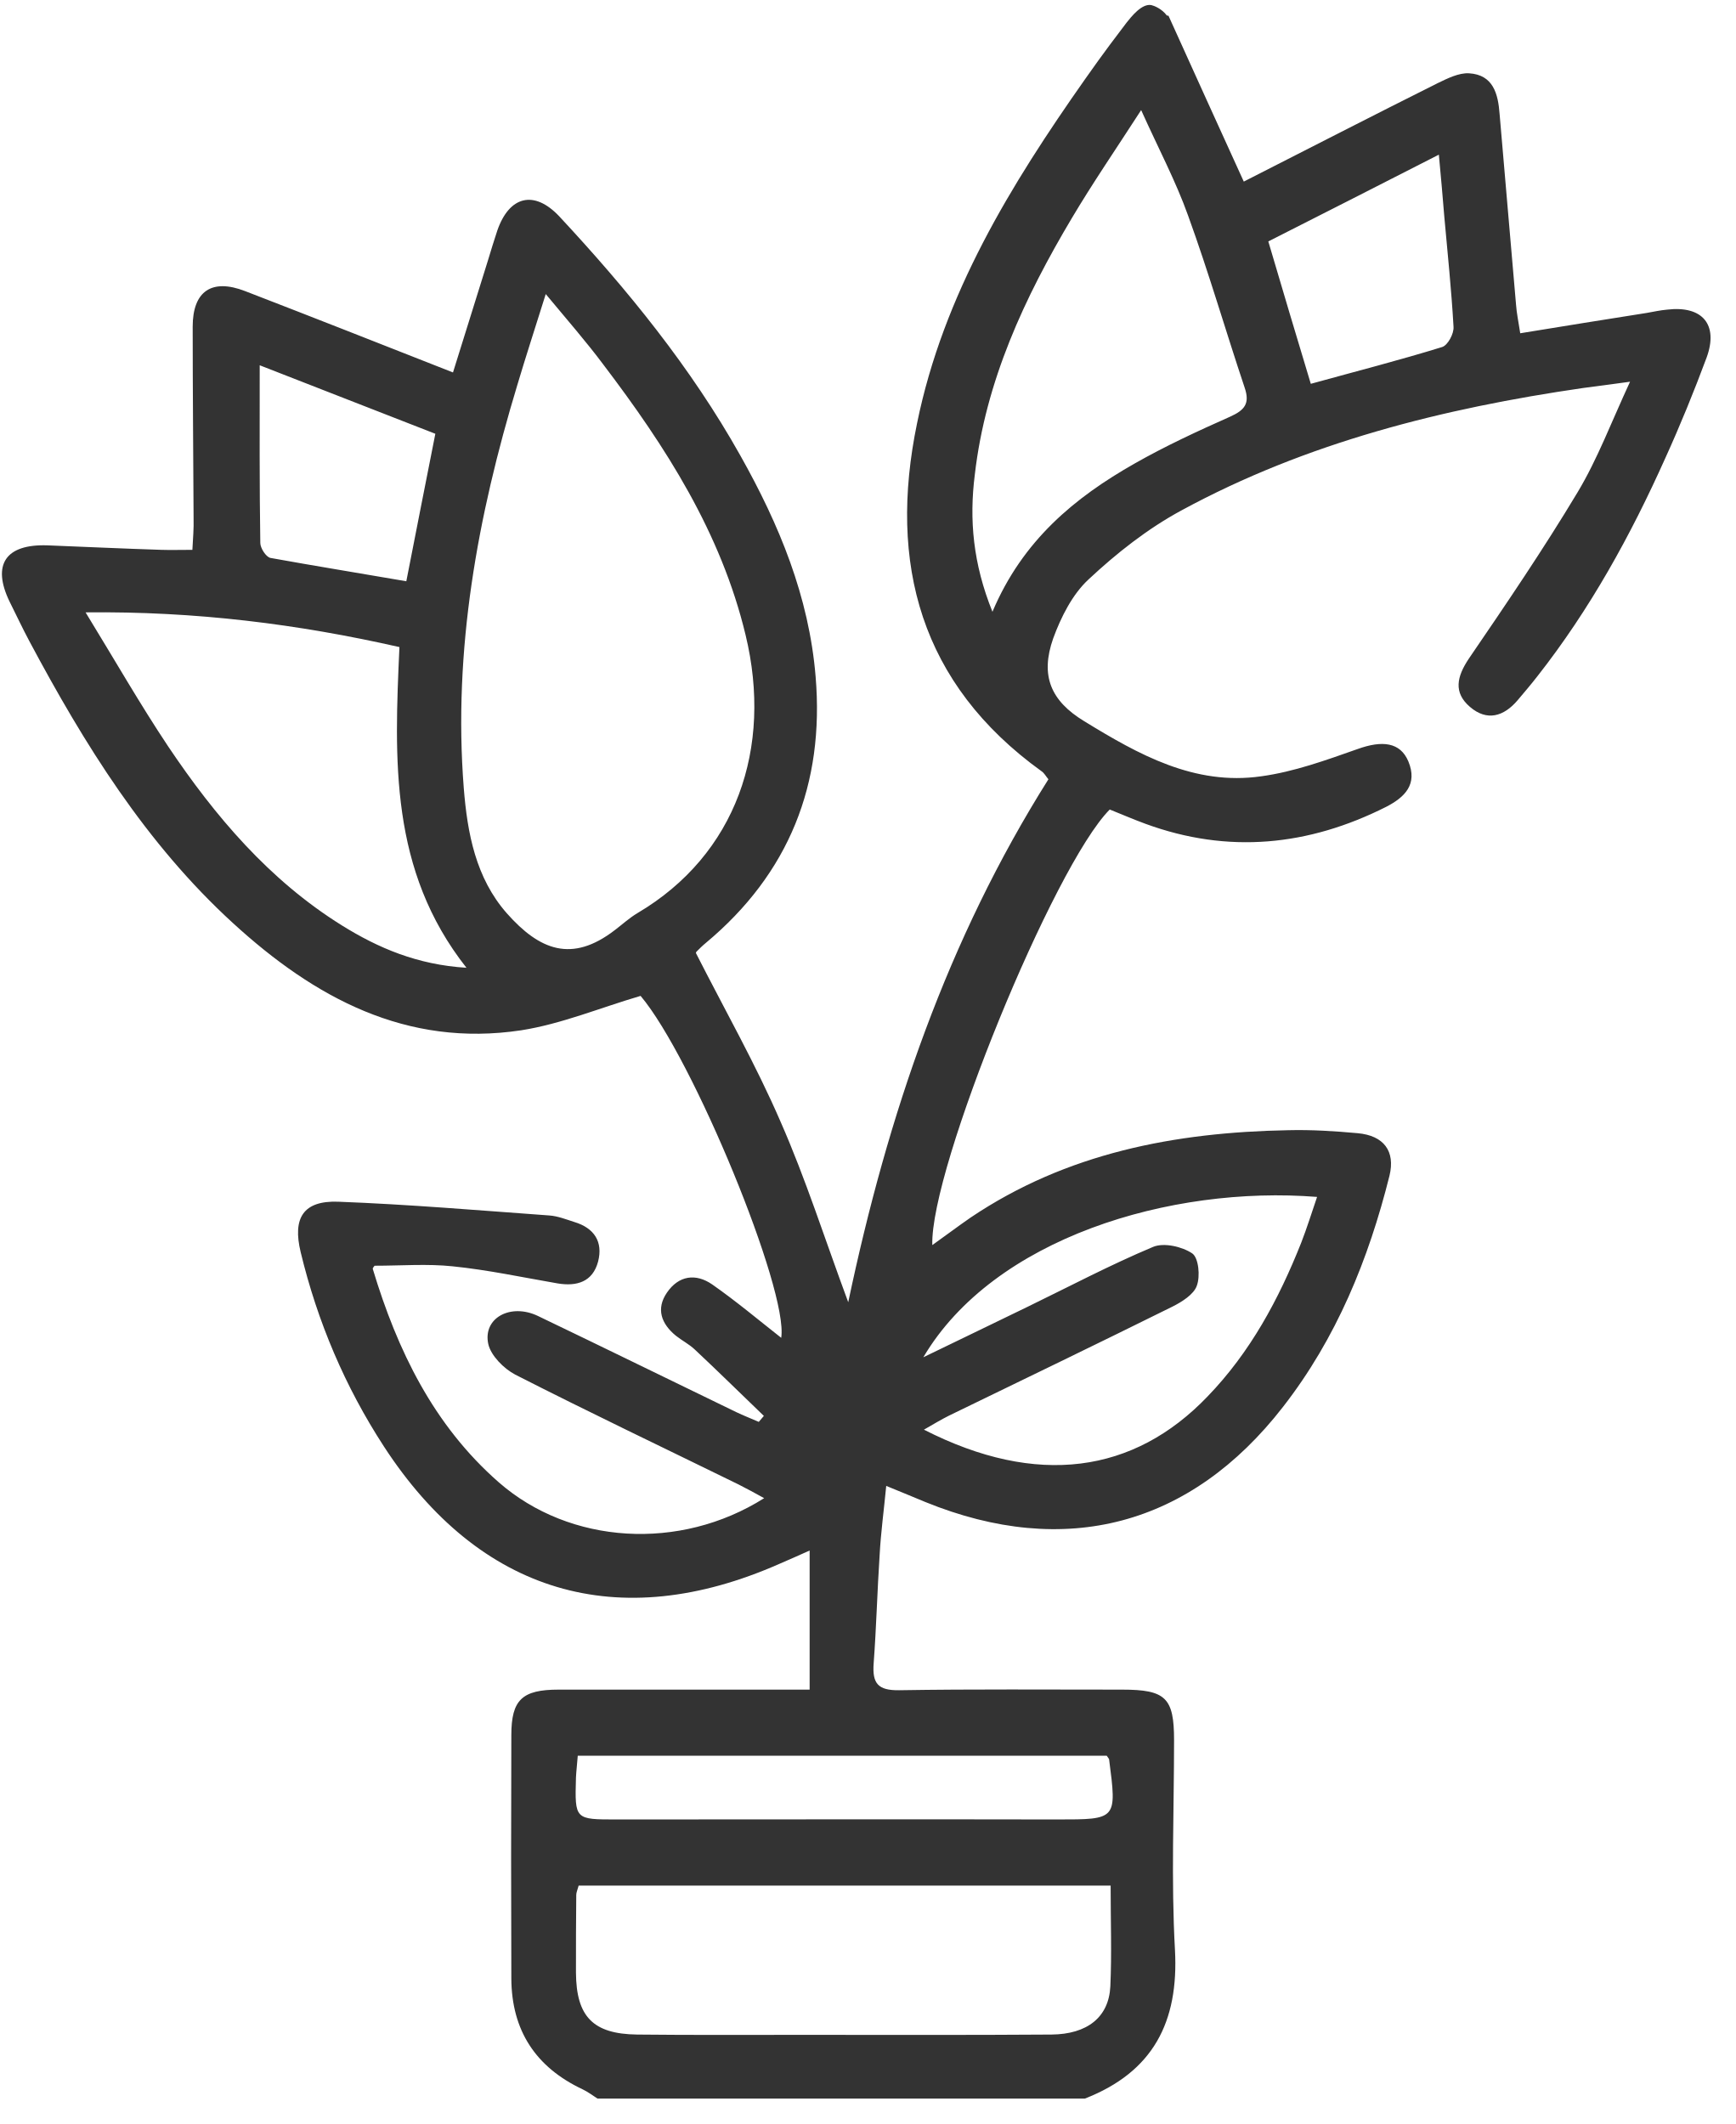
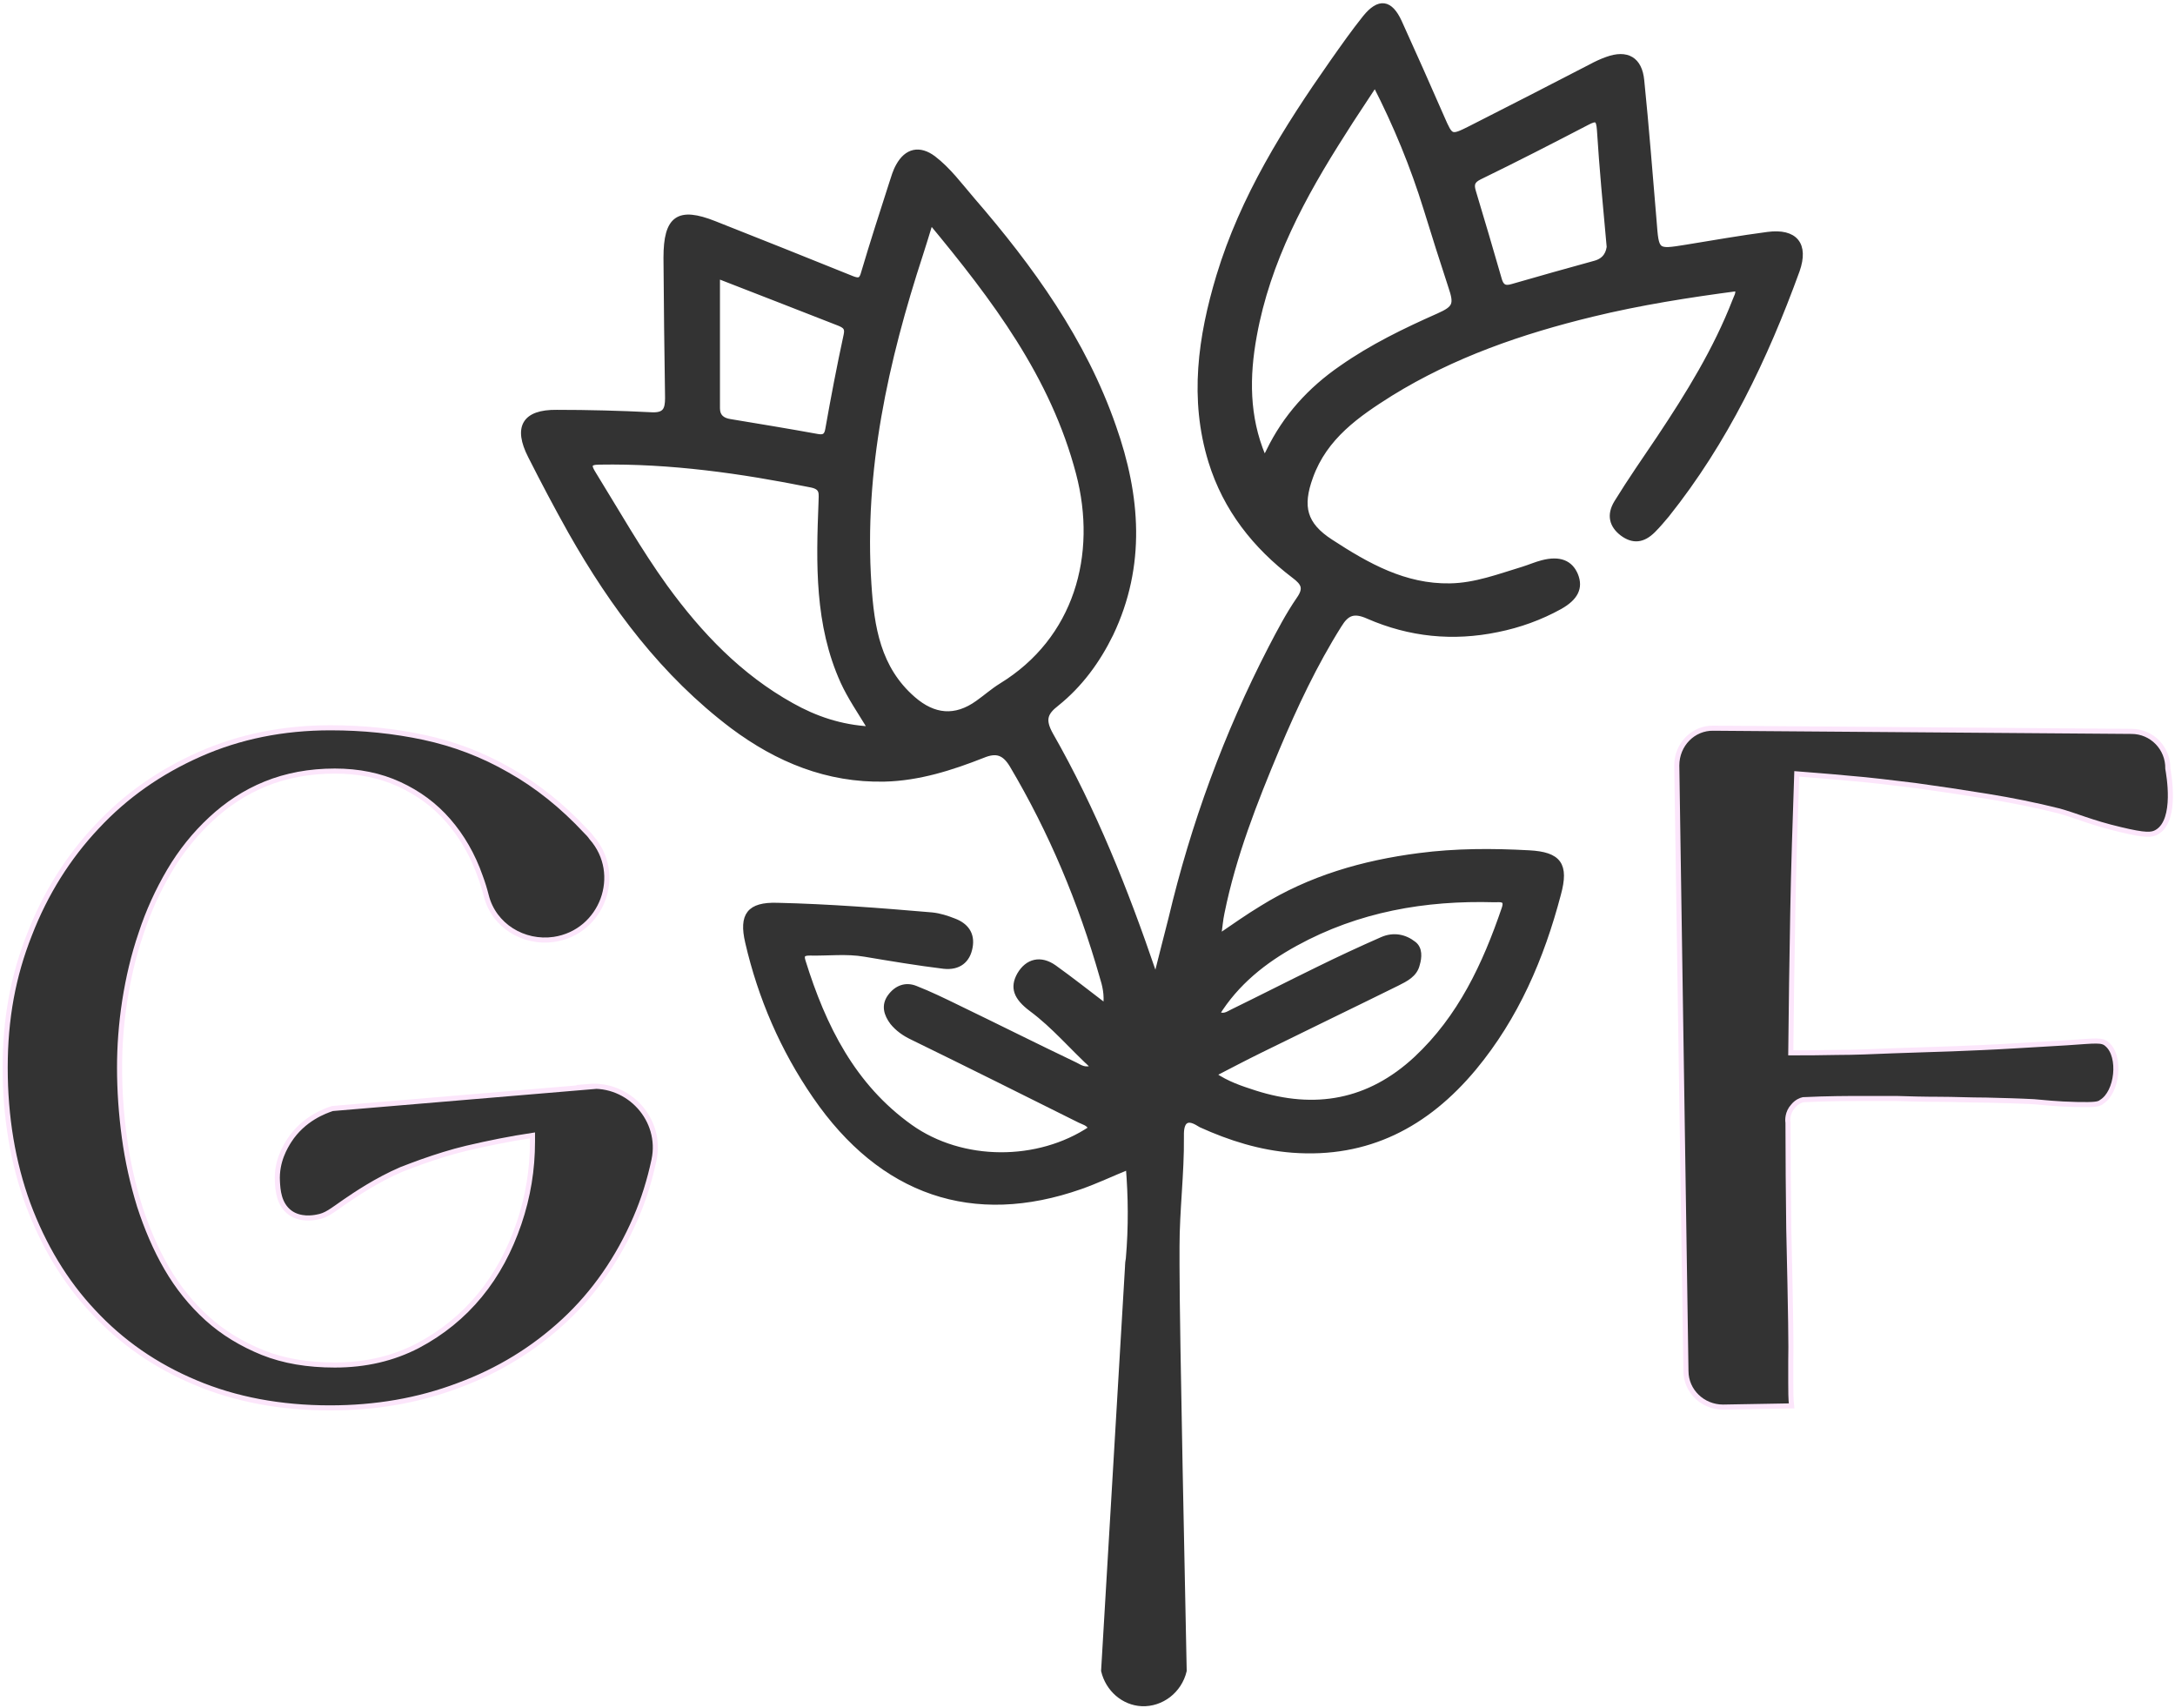
- <svg xmlns="http://www.w3.org/2000/svg" width="58" height="71" viewBox="0 0 58 71" fill="none">
-   <path d="M39.06 0.54C39.92 2.44 40.73 4.23 41.57 6.07C43.79 4.94 45.91 3.85 48.05 2.78C48.38 2.62 48.76 2.43 49.1 2.45C49.91 2.5 50.07 3.14 50.12 3.81C50.3 5.94 50.49 8.07 50.67 10.19C50.69 10.47 50.75 10.75 50.81 11.14C52.27 10.9 53.65 10.68 55.04 10.46C55.27 10.42 55.49 10.37 55.72 10.35C56.9 10.21 57.44 10.85 57.04 11.95C56.62 13.08 56.16 14.21 55.66 15.31C54.5 17.9 53.14 20.37 51.38 22.61C51.17 22.88 50.94 23.15 50.72 23.41C50.26 23.95 49.7 24.12 49.13 23.63C48.57 23.15 48.69 22.62 49.09 22.02C50.34 20.19 51.59 18.35 52.73 16.45C53.39 15.35 53.85 14.12 54.48 12.76C53.83 12.85 53.37 12.91 52.91 12.97C48.23 13.65 43.67 14.79 39.49 17.06C38.36 17.67 37.32 18.49 36.38 19.37C35.84 19.87 35.46 20.63 35.2 21.34C34.76 22.59 35.12 23.43 36.24 24.11C38.05 25.22 39.92 26.27 42.15 25.95C43.25 25.8 44.32 25.41 45.37 25.04C46.2 24.74 46.8 24.81 47.07 25.45C47.39 26.22 46.95 26.65 46.33 26.97C43.73 28.28 41.05 28.55 38.29 27.54C37.88 27.39 37.49 27.22 37.09 27.06C35.22 28.94 31.08 39.06 31.16 41.62C31.61 41.3 32.02 40.99 32.44 40.7C35.65 38.54 39.27 37.85 43.05 37.78C43.83 37.76 44.61 37.81 45.38 37.88C46.25 37.96 46.64 38.48 46.44 39.3C45.74 42.1 44.67 44.73 42.88 47.03C39.79 51.01 35.6 52.11 30.93 50.21C30.54 50.05 30.14 49.88 29.62 49.67C29.54 50.5 29.44 51.23 29.4 51.97C29.32 53.18 29.29 54.39 29.2 55.6C29.15 56.27 29.34 56.51 30.05 56.5C32.53 56.46 35.01 56.48 37.5 56.48C38.96 56.48 39.24 56.75 39.24 58.17C39.24 60.51 39.14 62.85 39.27 65.18C39.4 67.59 38.54 69.26 36.26 70.15C30.83 70.15 25.4 70.15 19.97 70.15C19.8 70.04 19.64 69.92 19.47 69.84C17.9 69.1 17.1 67.87 17.09 66.14C17.08 63.43 17.08 60.71 17.09 58C17.09 56.82 17.45 56.48 18.67 56.48C21.1 56.48 23.52 56.48 25.95 56.48C26.29 56.48 26.63 56.48 27.06 56.48C27.06 54.9 27.06 53.42 27.06 51.83C26.7 51.99 26.37 52.14 26.04 52.28C20.66 54.65 16.03 53.27 12.83 48.35C11.53 46.35 10.61 44.18 10.05 41.86C9.77 40.71 10.14 40.13 11.3 40.17C13.66 40.26 16.01 40.46 18.36 40.63C18.64 40.65 18.92 40.76 19.2 40.85C19.86 41.05 20.16 41.51 19.99 42.17C19.81 42.85 19.28 43.01 18.63 42.9C17.47 42.7 16.31 42.45 15.13 42.33C14.28 42.24 13.41 42.31 12.52 42.31C12.51 42.33 12.45 42.38 12.46 42.42C13.28 45.14 14.49 47.64 16.67 49.55C19.05 51.63 22.72 51.86 25.54 50.08C25.23 49.91 24.96 49.76 24.68 49.62C22.19 48.4 19.69 47.21 17.22 45.95C16.84 45.75 16.41 45.32 16.32 44.93C16.13 44.06 17.06 43.55 17.98 43.99C20.19 45.05 22.39 46.13 24.6 47.2C24.85 47.32 25.11 47.42 25.36 47.53C25.42 47.46 25.48 47.39 25.53 47.33C24.76 46.59 24 45.84 23.22 45.11C23.03 44.93 22.79 44.81 22.59 44.65C22.1 44.25 21.92 43.75 22.29 43.21C22.68 42.64 23.25 42.55 23.81 42.94C24.61 43.5 25.36 44.13 26.11 44.72C26.36 43.14 23.15 35.35 21.41 33.29C20.05 33.69 18.76 34.23 17.42 34.44C13.58 35.02 10.51 33.35 7.79 30.86C4.87 28.19 2.82 24.88 0.98 21.43C0.75 21 0.54 20.55 0.32 20.11C-0.28 18.87 0.19 18.18 1.59 18.23C2.86 18.28 4.13 18.34 5.4 18.38C5.71 18.39 6.02 18.38 6.43 18.38C6.45 18 6.48 17.66 6.47 17.33C6.46 15.19 6.44 13.06 6.44 10.92C6.44 9.73 7.08 9.3 8.19 9.73C10.47 10.61 12.75 11.51 15.14 12.45C15.54 11.16 15.93 9.93 16.31 8.7C16.41 8.37 16.51 8.04 16.62 7.71C17.02 6.55 17.85 6.34 18.69 7.23C20.98 9.69 23.09 12.28 24.74 15.22C26.04 17.53 27.04 19.94 27.26 22.62C27.56 26.21 26.37 29.2 23.59 31.52C23.48 31.61 23.38 31.71 23.28 31.81C23.26 31.83 23.26 31.86 23.26 31.86C24.22 33.75 25.26 35.58 26.09 37.5C26.93 39.41 27.56 41.4 28.35 43.53C29.67 37.26 31.67 31.4 35.04 26.05C34.95 25.94 34.9 25.84 34.81 25.78C30.76 22.86 29.68 18.84 30.65 14.15C31.53 9.84 33.78 6.18 36.27 2.64C36.42 2.43 36.81 1.86 37.65 0.76C37.81 0.56 38.16 0.11 38.48 0.17C38.57 0.19 38.83 0.29 39 0.52C39.05 0.52 39.06 0.53 39.06 0.54ZM18.24 9.83C17.87 11.01 17.57 11.93 17.29 12.87C15.96 17.26 15.14 21.73 15.5 26.34C15.62 27.85 15.9 29.35 16.94 30.53C18.03 31.76 19.11 32.2 20.55 31.09C20.8 30.9 21.04 30.68 21.31 30.52C24.61 28.57 25.83 25 24.92 21.23C24.1 17.81 22.25 14.93 20.16 12.18C19.6 11.43 18.98 10.72 18.24 9.83ZM37.12 63.03C31.12 63.03 25.23 63.03 19.34 63.03C19.3 63.18 19.26 63.26 19.26 63.34C19.25 64.21 19.25 65.07 19.25 65.94C19.26 67.41 19.82 67.99 21.29 68.01C23.14 68.03 24.98 68.02 26.83 68.02C29.6 68.02 32.37 68.03 35.14 68.01C36.34 68 37.06 67.43 37.11 66.4C37.16 65.3 37.12 64.21 37.12 63.03ZM33.17 20.45C34.18 18.06 35.92 16.63 37.93 15.49C38.95 14.91 40.03 14.41 41.11 13.93C41.6 13.71 41.78 13.49 41.6 12.96C40.96 11.05 40.4 9.11 39.71 7.21C39.3 6.06 38.72 4.97 38.14 3.68C37.28 5.01 36.52 6.12 35.83 7.28C34.24 9.95 32.94 12.74 32.58 15.87C32.39 17.37 32.52 18.84 33.17 20.45ZM15.59 32.35C13.02 29.09 13.18 25.39 13.35 21.63C9.95 20.86 6.55 20.43 2.86 20.47C3.84 22.07 4.68 23.54 5.62 24.95C7.19 27.29 9 29.42 11.42 30.93C12.64 31.69 13.95 32.25 15.59 32.35ZM30.86 45.37C32.13 44.76 33.23 44.22 34.33 43.69C35.73 43.01 37.11 42.28 38.54 41.68C38.9 41.53 39.51 41.67 39.85 41.9C40.06 42.05 40.12 42.66 40 42.98C39.9 43.27 39.5 43.52 39.18 43.68C36.7 44.91 34.21 46.11 31.72 47.32C31.46 47.45 31.21 47.6 30.88 47.79C34.66 49.72 37.9 49.25 40.36 46.68C41.79 45.2 42.74 43.43 43.49 41.54C43.68 41.05 43.84 40.54 44.02 40.01C39.11 39.62 33.21 41.39 30.86 45.37ZM19.31 58.69C19.29 58.97 19.26 59.2 19.25 59.42C19.21 60.83 19.21 60.82 20.62 60.82C25.52 60.82 30.42 60.81 35.33 60.82C37.33 60.82 37.33 60.83 37.07 58.82C37.07 58.79 37.04 58.77 36.99 58.69C31.14 58.69 25.25 58.69 19.31 58.69ZM48.09 5.17C46.12 6.18 44.28 7.11 42.39 8.07C42.87 9.69 43.33 11.25 43.81 12.83C45.33 12.41 46.78 12.04 48.2 11.6C48.39 11.54 48.6 11.15 48.58 10.92C48.51 9.68 48.38 8.45 48.27 7.22C48.22 6.58 48.16 5.93 48.09 5.17ZM13.58 19.43C13.9 17.78 14.22 16.18 14.55 14.5C12.61 13.74 10.67 12.99 8.68 12.21C8.68 14.3 8.67 16.23 8.7 18.15C8.7 18.32 8.89 18.62 9.04 18.65C10.53 18.92 12.02 19.16 13.58 19.43Z" fill="#333333" />
+ <svg xmlns="http://www.w3.org/2000/svg" width="107" height="84" viewBox="0 0 107 84" fill="none">
+   <path d="M55.471 62.256C55.471 62.138 55.49 62.039 55.51 61.921C55.647 60.343 55.627 58.845 55.51 57.406C54.686 57.741 53.941 58.096 53.157 58.372C47.882 60.225 43.373 58.688 40.098 53.917C38.51 51.61 37.412 49.067 36.784 46.347C36.471 45.006 36.863 44.494 38.235 44.533C40.784 44.592 43.314 44.789 45.843 45.006C46.235 45.046 46.588 45.164 46.941 45.302C47.51 45.519 47.843 45.933 47.725 46.583C47.608 47.254 47.157 47.608 46.431 47.53C45.137 47.372 43.843 47.155 42.549 46.938C41.647 46.781 40.745 46.899 39.843 46.879C39.549 46.879 39.392 46.938 39.51 47.293C40.51 50.506 41.961 53.424 44.784 55.435C47.333 57.248 51.078 57.248 53.667 55.514C53.569 55.238 53.275 55.198 53.059 55.08C50.333 53.72 47.608 52.359 44.863 51.019C44.49 50.842 44.157 50.605 43.902 50.29C43.608 49.895 43.471 49.462 43.784 49.028C44.098 48.594 44.549 48.417 45.039 48.614C45.745 48.89 46.431 49.225 47.118 49.56C49.039 50.487 50.961 51.453 52.902 52.379C53.137 52.498 53.392 52.695 53.804 52.498C52.745 51.532 51.863 50.467 50.745 49.639C49.98 49.067 49.804 48.575 50.157 47.944C50.549 47.273 51.196 47.116 51.863 47.589C52.686 48.18 53.49 48.811 54.392 49.501C54.471 48.929 54.353 48.456 54.216 48.023C53.176 44.376 51.725 40.906 49.784 37.633C49.412 37.022 49.02 36.884 48.353 37.16C46.804 37.771 45.196 38.284 43.51 38.323C40.706 38.383 38.255 37.377 36.039 35.721C32.647 33.158 30.157 29.827 28.078 26.16C27.392 24.938 26.726 23.676 26.098 22.434C25.372 21.015 25.804 20.266 27.392 20.285C28.941 20.285 30.49 20.325 32.039 20.404C32.725 20.443 32.843 20.147 32.843 19.576C32.804 17.269 32.784 14.982 32.765 12.676C32.765 10.724 33.373 10.29 35.157 11C37.412 11.887 39.667 12.794 41.922 13.701C42.275 13.839 42.392 13.78 42.49 13.405C42.922 11.947 43.392 10.488 43.863 9.029C43.961 8.733 44.039 8.437 44.196 8.161C44.608 7.412 45.235 7.274 45.922 7.787C46.667 8.359 47.216 9.108 47.824 9.817C50.725 13.169 53.314 16.757 54.784 20.995C55.98 24.386 56.255 27.816 54.647 31.187C54 32.508 53.137 33.691 51.98 34.617C51.392 35.071 51.294 35.425 51.686 36.135C53.804 39.841 55.373 43.784 56.745 47.806C56.745 47.845 56.784 47.885 56.882 48.042C57.137 47.017 57.373 46.11 57.608 45.184C58.706 40.551 60.333 36.115 62.51 31.897C62.941 31.069 63.373 30.241 63.902 29.472C64.275 28.94 64.137 28.683 63.667 28.328C61.745 26.87 60.294 25.036 59.569 22.69C58.627 19.615 59.059 16.579 59.961 13.583C61.137 9.699 63.255 6.328 65.549 3.056C66.078 2.306 66.588 1.577 67.157 0.867C67.843 0.02 68.392 0.099 68.843 1.084C69.549 2.642 70.255 4.219 70.941 5.796C71.373 6.781 71.373 6.801 72.353 6.308C74.333 5.303 76.294 4.298 78.275 3.272C78.529 3.134 78.784 3.016 79.059 2.918C80.039 2.563 80.667 2.918 80.765 3.962C81 6.269 81.177 8.575 81.373 10.882C81.49 12.4 81.471 12.4 82.941 12.163C84.275 11.947 85.608 11.71 86.961 11.533C88.314 11.355 88.863 12.025 88.412 13.307C86.843 17.624 84.882 21.724 82 25.332C81.784 25.588 81.569 25.845 81.333 26.081C80.823 26.594 80.333 26.633 79.804 26.239C79.294 25.845 79.157 25.332 79.529 24.721C80.196 23.637 80.922 22.592 81.627 21.547C83.059 19.398 84.412 17.21 85.353 14.785C85.412 14.608 85.549 14.45 85.471 14.194C83.078 14.509 80.686 14.884 78.333 15.456C74.843 16.303 71.471 17.466 68.412 19.359C66.784 20.384 65.177 21.488 64.471 23.459C63.941 24.918 64.157 25.805 65.471 26.653C67.255 27.816 69.098 28.861 71.333 28.821C72.588 28.802 73.765 28.348 74.941 27.993C75.255 27.895 75.569 27.757 75.882 27.678C76.725 27.461 77.255 27.678 77.51 28.289C77.765 28.92 77.51 29.413 76.745 29.846C75.784 30.379 74.745 30.753 73.667 30.97C71.471 31.424 69.353 31.207 67.314 30.32C66.608 30.004 66.255 30.142 65.882 30.753C64.667 32.685 63.706 34.736 62.824 36.825C61.725 39.447 60.686 42.089 60.118 44.888C60.039 45.243 60.02 45.598 59.941 46.091C60.725 45.558 61.392 45.085 62.078 44.671C64.451 43.193 67.059 42.444 69.804 42.089C71.608 41.852 73.412 41.852 75.216 41.951C76.706 42.029 77.059 42.542 76.667 43.981C75.843 47.116 74.588 50.033 72.51 52.537C70.177 55.336 67.275 56.854 63.588 56.578C62.02 56.46 60.51 55.987 59.078 55.336C58.961 55.277 58.608 55.001 58.353 55.139C58.098 55.277 58.118 55.73 58.118 55.928C58.137 57.722 57.902 59.516 57.902 61.329C57.902 61.822 57.902 61.842 57.902 62.216C57.902 65.587 58.196 79.072 58.255 82.186C58.02 83.172 57.137 83.842 56.176 83.803C55.275 83.763 54.51 83.093 54.294 82.186C54.686 75.562 55.078 68.939 55.471 62.295V62.256ZM45.784 10.902C45.588 11.533 45.451 12.006 45.294 12.479C43.569 17.762 42.373 23.124 42.745 28.742C42.882 30.852 43.196 32.882 44.922 34.381C45.941 35.268 47 35.366 48.098 34.578C48.49 34.302 48.843 33.986 49.255 33.73C52.961 31.463 54.118 27.303 53.059 23.282C51.804 18.491 48.922 14.687 45.765 10.882L45.784 10.902ZM42.804 35.82C42.314 35.011 41.824 34.302 41.471 33.533C40.196 30.714 40.275 27.717 40.392 24.721C40.392 24.307 40.51 23.972 39.902 23.854C36.471 23.163 33 22.671 29.49 22.73C28.922 22.73 28.961 22.927 29.196 23.302C30.353 25.174 31.431 27.087 32.725 28.881C34.431 31.226 36.392 33.277 38.941 34.696C40.098 35.347 41.353 35.78 42.804 35.859V35.82ZM62.137 22.454C62.333 22.454 62.353 22.296 62.412 22.198C63.235 20.502 64.451 19.162 66 18.097C67.49 17.052 69.118 16.264 70.765 15.534C71.608 15.16 71.667 14.963 71.373 14.095C70.961 12.834 70.549 11.552 70.157 10.271C69.51 8.181 68.686 6.17 67.647 4.14C67.098 4.988 66.569 5.756 66.078 6.545C64.098 9.64 62.373 12.834 61.706 16.5C61.333 18.531 61.333 20.502 62.137 22.434V22.454ZM59.902 49.876C60.196 50.033 60.412 49.876 60.608 49.777C62.02 49.087 63.412 48.377 64.823 47.687C65.863 47.175 66.922 46.682 68 46.209C68.549 45.972 69.098 46.071 69.549 46.426C69.863 46.662 69.823 47.096 69.725 47.431C69.608 47.944 69.157 48.16 68.725 48.377C66.49 49.481 64.235 50.566 62 51.669C61.235 52.044 60.49 52.438 59.686 52.852C60.373 53.325 61.059 53.542 61.725 53.759C64.686 54.705 67.353 54.232 69.667 52.084C71.843 50.053 73.059 47.451 74 44.691C74.177 44.178 73.784 44.257 73.529 44.257C70.098 44.159 66.804 44.73 63.745 46.406C62.196 47.254 60.824 48.338 59.863 49.895L59.902 49.876ZM35.294 13.563C35.294 15.791 35.294 17.939 35.294 20.088C35.294 20.483 35.529 20.68 35.922 20.739C37.353 20.975 38.784 21.212 40.196 21.468C40.51 21.527 40.667 21.468 40.725 21.113C41 19.556 41.294 18.018 41.627 16.481C41.706 16.126 41.569 16.027 41.294 15.909C39.314 15.14 37.314 14.351 35.275 13.563H35.294ZM79.157 12.045C78.98 10.113 78.804 8.26 78.686 6.387C78.647 5.835 78.529 5.796 78.078 6.032C76.333 6.939 74.569 7.846 72.784 8.713C72.431 8.891 72.373 9.068 72.49 9.443C72.922 10.862 73.333 12.282 73.745 13.701C73.843 14.075 74 14.213 74.392 14.095C75.745 13.701 77.098 13.326 78.451 12.952C78.98 12.814 79.157 12.439 79.177 12.025L79.157 12.045Z" fill="#333333" stroke="#333333" stroke-width="0.25" stroke-miterlimit="10" />
+   <path d="M28.941 53.444C30.941 53.266 32.588 55.08 32.176 57.051C31.961 58.057 31.667 59.003 31.274 59.91C30.412 61.901 29.235 63.596 27.745 64.976C26.255 66.356 24.529 67.421 22.549 68.15C20.569 68.899 18.471 69.254 16.235 69.254C13.804 69.254 11.588 68.84 9.627 68.012C7.647 67.184 5.98 66.021 4.588 64.523C3.196 63.044 2.137 61.27 1.373 59.22C0.627 57.17 0.255 54.942 0.255 52.517C0.255 50.093 0.647 48.003 1.451 45.972C2.235 43.942 3.353 42.168 4.765 40.669C6.176 39.151 7.863 37.969 9.824 37.101C11.784 36.234 13.922 35.8 16.255 35.8C17.863 35.8 19.392 35.958 20.863 36.273C22.333 36.589 23.745 37.121 25.078 37.89C26.412 38.639 27.667 39.644 28.823 40.886C28.922 40.985 29.02 41.083 29.098 41.202C30.686 42.995 29.628 45.854 27.255 46.209C25.765 46.426 24.294 45.539 23.922 44.06C23.843 43.745 23.745 43.429 23.628 43.114C23.255 42.049 22.726 41.142 22.059 40.374C21.392 39.605 20.588 39.013 19.647 38.58C18.706 38.146 17.647 37.929 16.471 37.929C15.216 37.929 14.078 38.146 13.059 38.56C12.039 38.974 11.157 39.565 10.373 40.295C9.588 41.024 8.902 41.872 8.333 42.838C7.765 43.804 7.294 44.829 6.941 45.913C6.569 46.997 6.314 48.101 6.137 49.225C5.961 50.368 5.882 51.453 5.882 52.517C5.882 53.641 5.961 54.784 6.118 55.947C6.275 57.111 6.529 58.234 6.863 59.319C7.216 60.403 7.647 61.428 8.196 62.374C8.745 63.32 9.412 64.148 10.196 64.858C10.98 65.568 11.902 66.12 12.922 66.534C13.961 66.948 15.137 67.145 16.471 67.145C17.98 67.145 19.333 66.829 20.549 66.199C21.745 65.568 22.765 64.74 23.608 63.715C24.451 62.69 25.078 61.507 25.529 60.186C25.98 58.865 26.196 57.525 26.196 56.145V55.849C25.137 56.007 24.059 56.223 22.961 56.48C22.216 56.657 21.471 56.894 20.745 57.15C20.372 57.288 20.098 57.386 19.745 57.525C18.51 58.057 17.471 58.767 16.98 59.102C16.294 59.575 16.059 59.792 15.588 59.87C15.392 59.91 14.765 60.008 14.274 59.654C13.706 59.24 13.667 58.51 13.647 58.116C13.588 57.111 14.059 56.381 14.216 56.125C14.922 55.021 16 54.646 16.353 54.528C20.569 54.173 24.784 53.818 29 53.464L28.941 53.444Z" fill="#333333" stroke="#FCE6FB" stroke-width="0.25" stroke-miterlimit="10" />
+   <path d="M103.353 54.232C103.216 54.311 103.078 54.351 102.157 54.331C101.196 54.311 100.529 54.232 100.059 54.193C99.314 54.154 98.529 54.134 97.725 54.114C96.922 54.114 96.137 54.075 95.392 54.075C94.647 54.075 93.941 54.055 93.294 54.035C92.784 54.035 92.235 54.035 91.667 54.035C90.941 54.035 89.941 54.035 88.706 54.094C88.608 54.114 88.392 54.193 88.216 54.41C87.922 54.725 87.941 55.119 87.961 55.218C87.961 56.972 87.98 58.727 88 60.462C88.098 64.681 88.118 66.337 88.098 66.928C88.098 67.026 88.098 67.46 88.098 68.032C88.098 68.406 88.098 68.781 88.137 69.156L84.765 69.215C83.765 69.215 82.941 68.426 82.941 67.441L82.49 37.653C82.49 36.628 83.294 35.8 84.294 35.82L104.863 35.977C105.863 35.977 106.667 36.805 106.647 37.811C106.686 38.047 107.118 40.334 106.118 40.926C105.863 41.083 105.549 41.103 104.314 40.807C102.882 40.472 102.078 40.098 101.255 39.881C100.157 39.605 98.98 39.368 97.765 39.171C96.549 38.974 95.373 38.797 94.216 38.639C93.059 38.501 91.98 38.363 90.98 38.284C89.961 38.185 89.098 38.126 88.392 38.067C88.314 40.374 88.235 42.66 88.196 44.928C88.157 47.214 88.118 49.501 88.098 51.788H88.177C88.804 51.788 89.549 51.788 90.392 51.768C91.235 51.768 92.137 51.729 93.098 51.689C94.059 51.65 95.039 51.63 96.039 51.591C97.039 51.551 98.02 51.512 98.98 51.453C99.882 51.394 100.784 51.354 101.667 51.295C103.137 51.196 103.412 51.137 103.667 51.374C104.353 51.965 104.176 53.739 103.373 54.213L103.353 54.232Z" fill="#333333" stroke="#FCE6FB" stroke-width="0.25" stroke-miterlimit="10" />
</svg>
